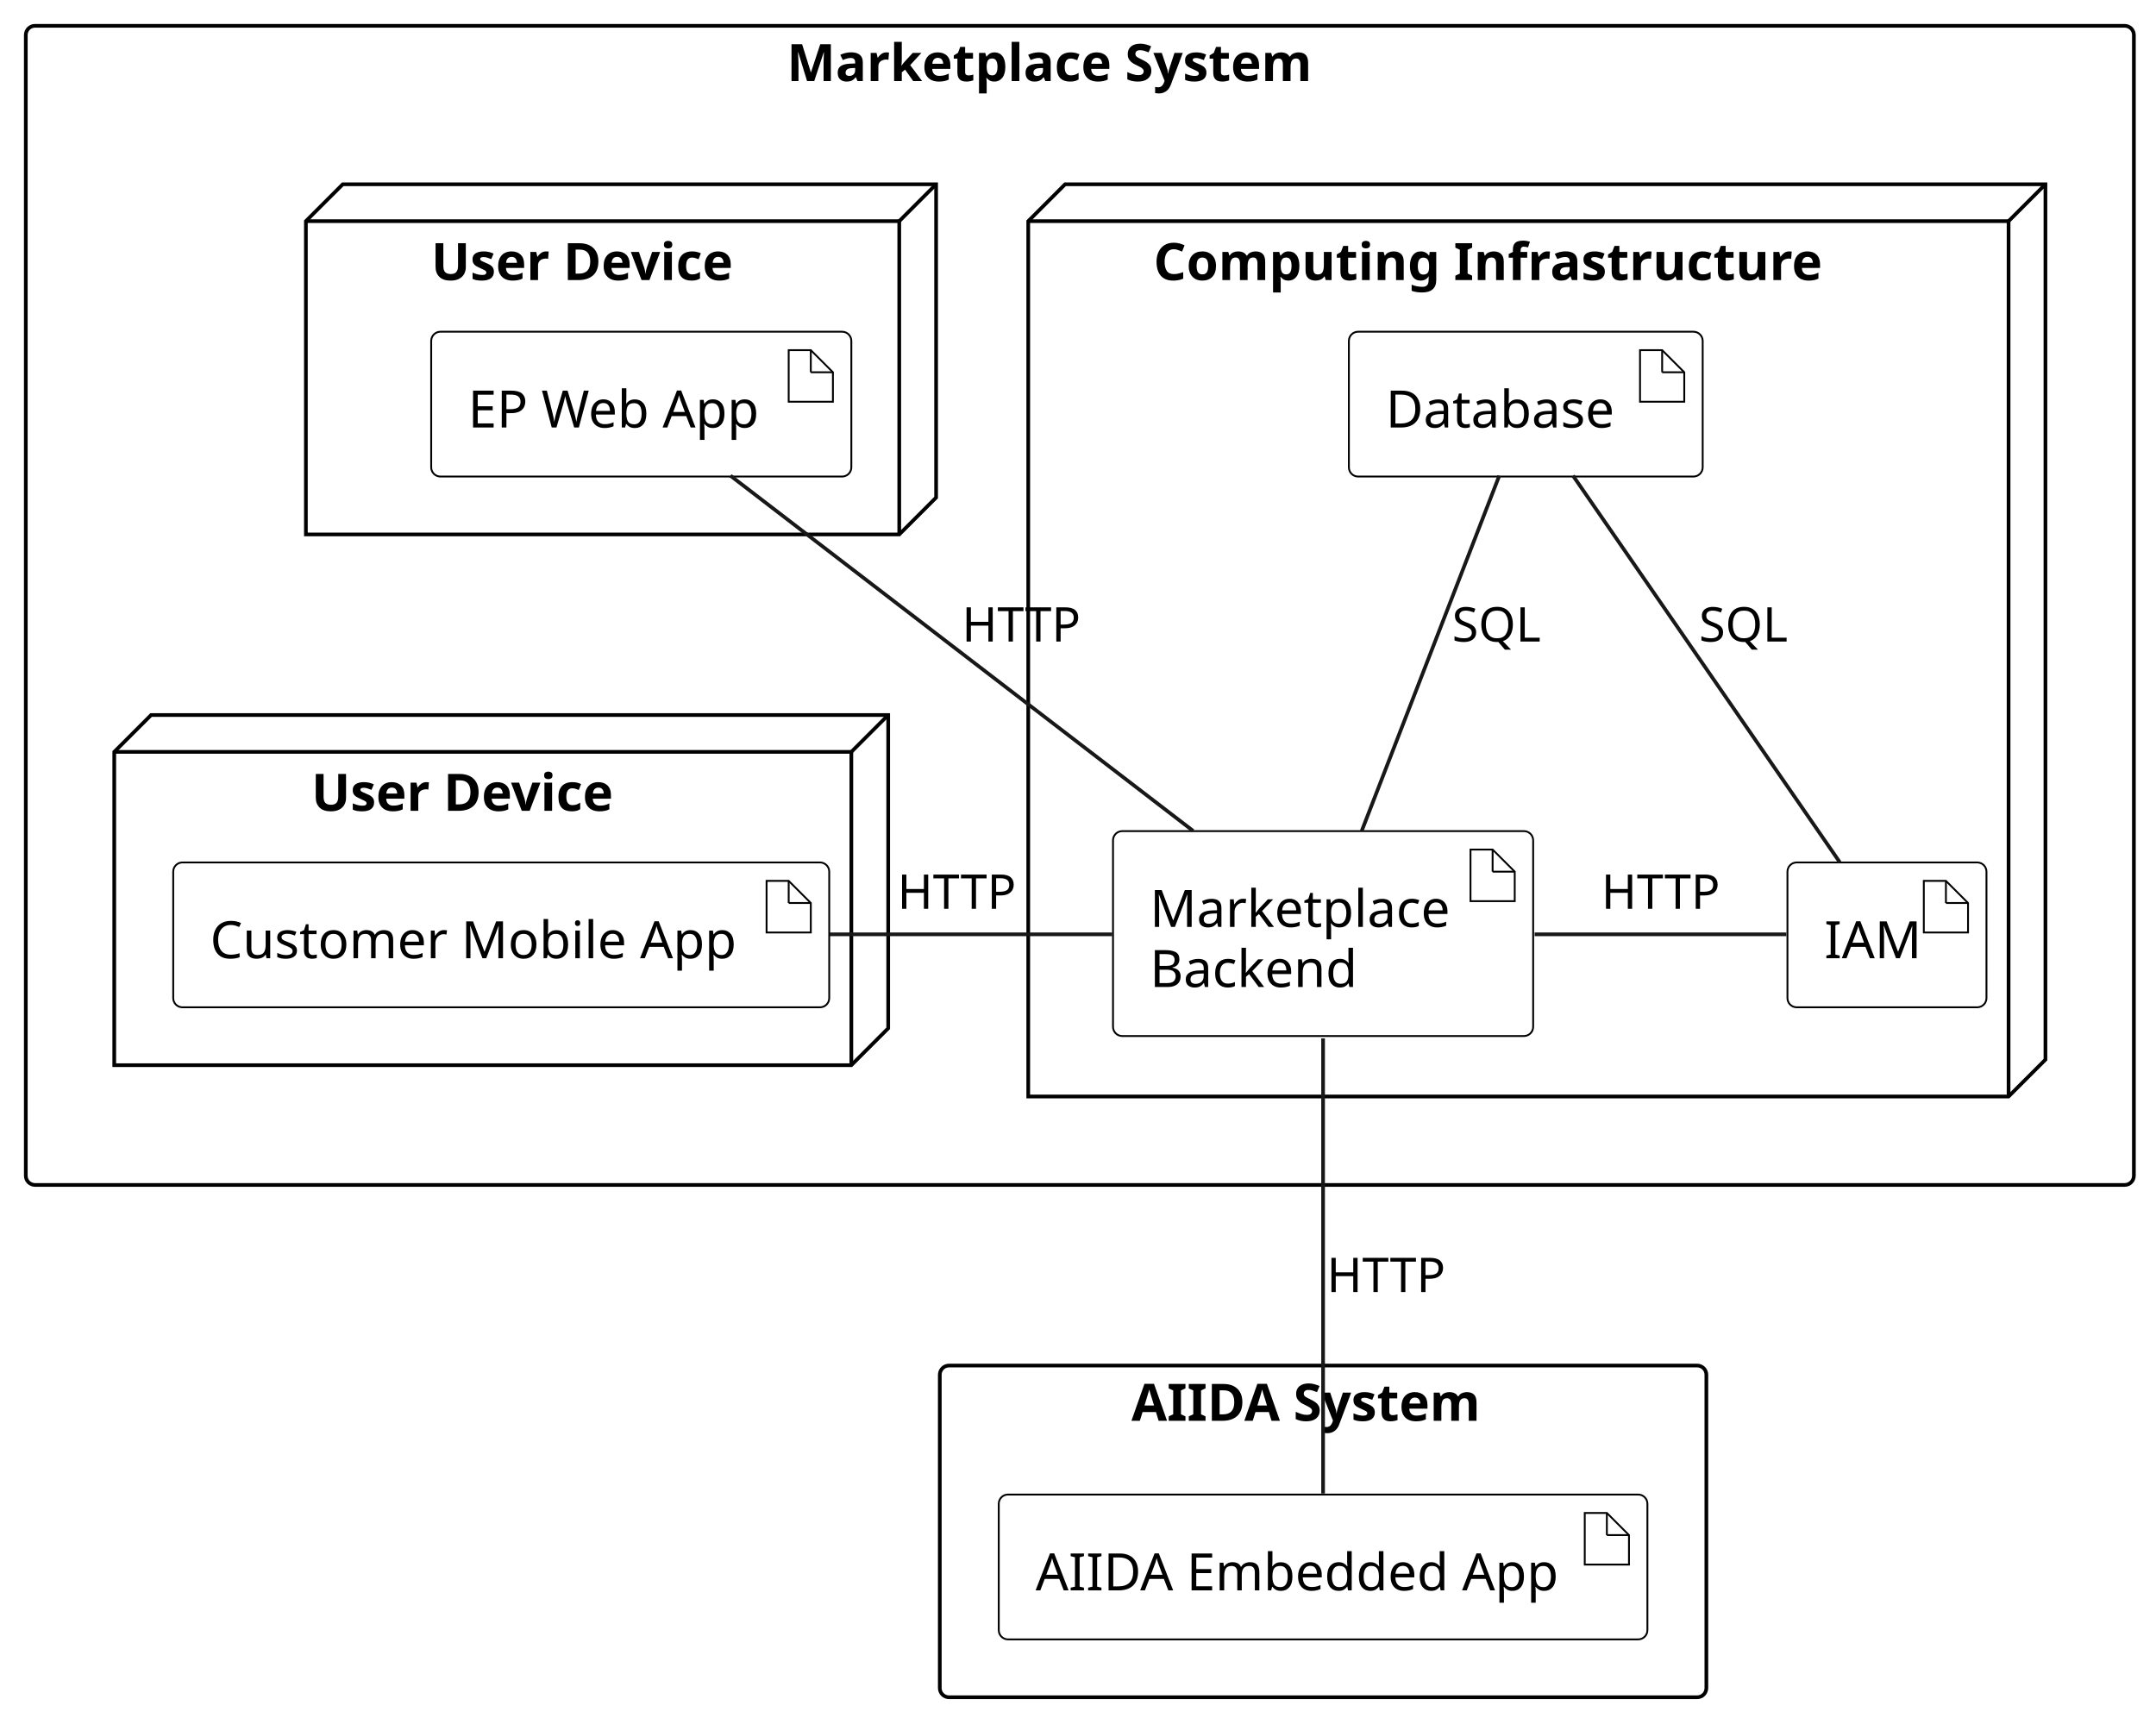
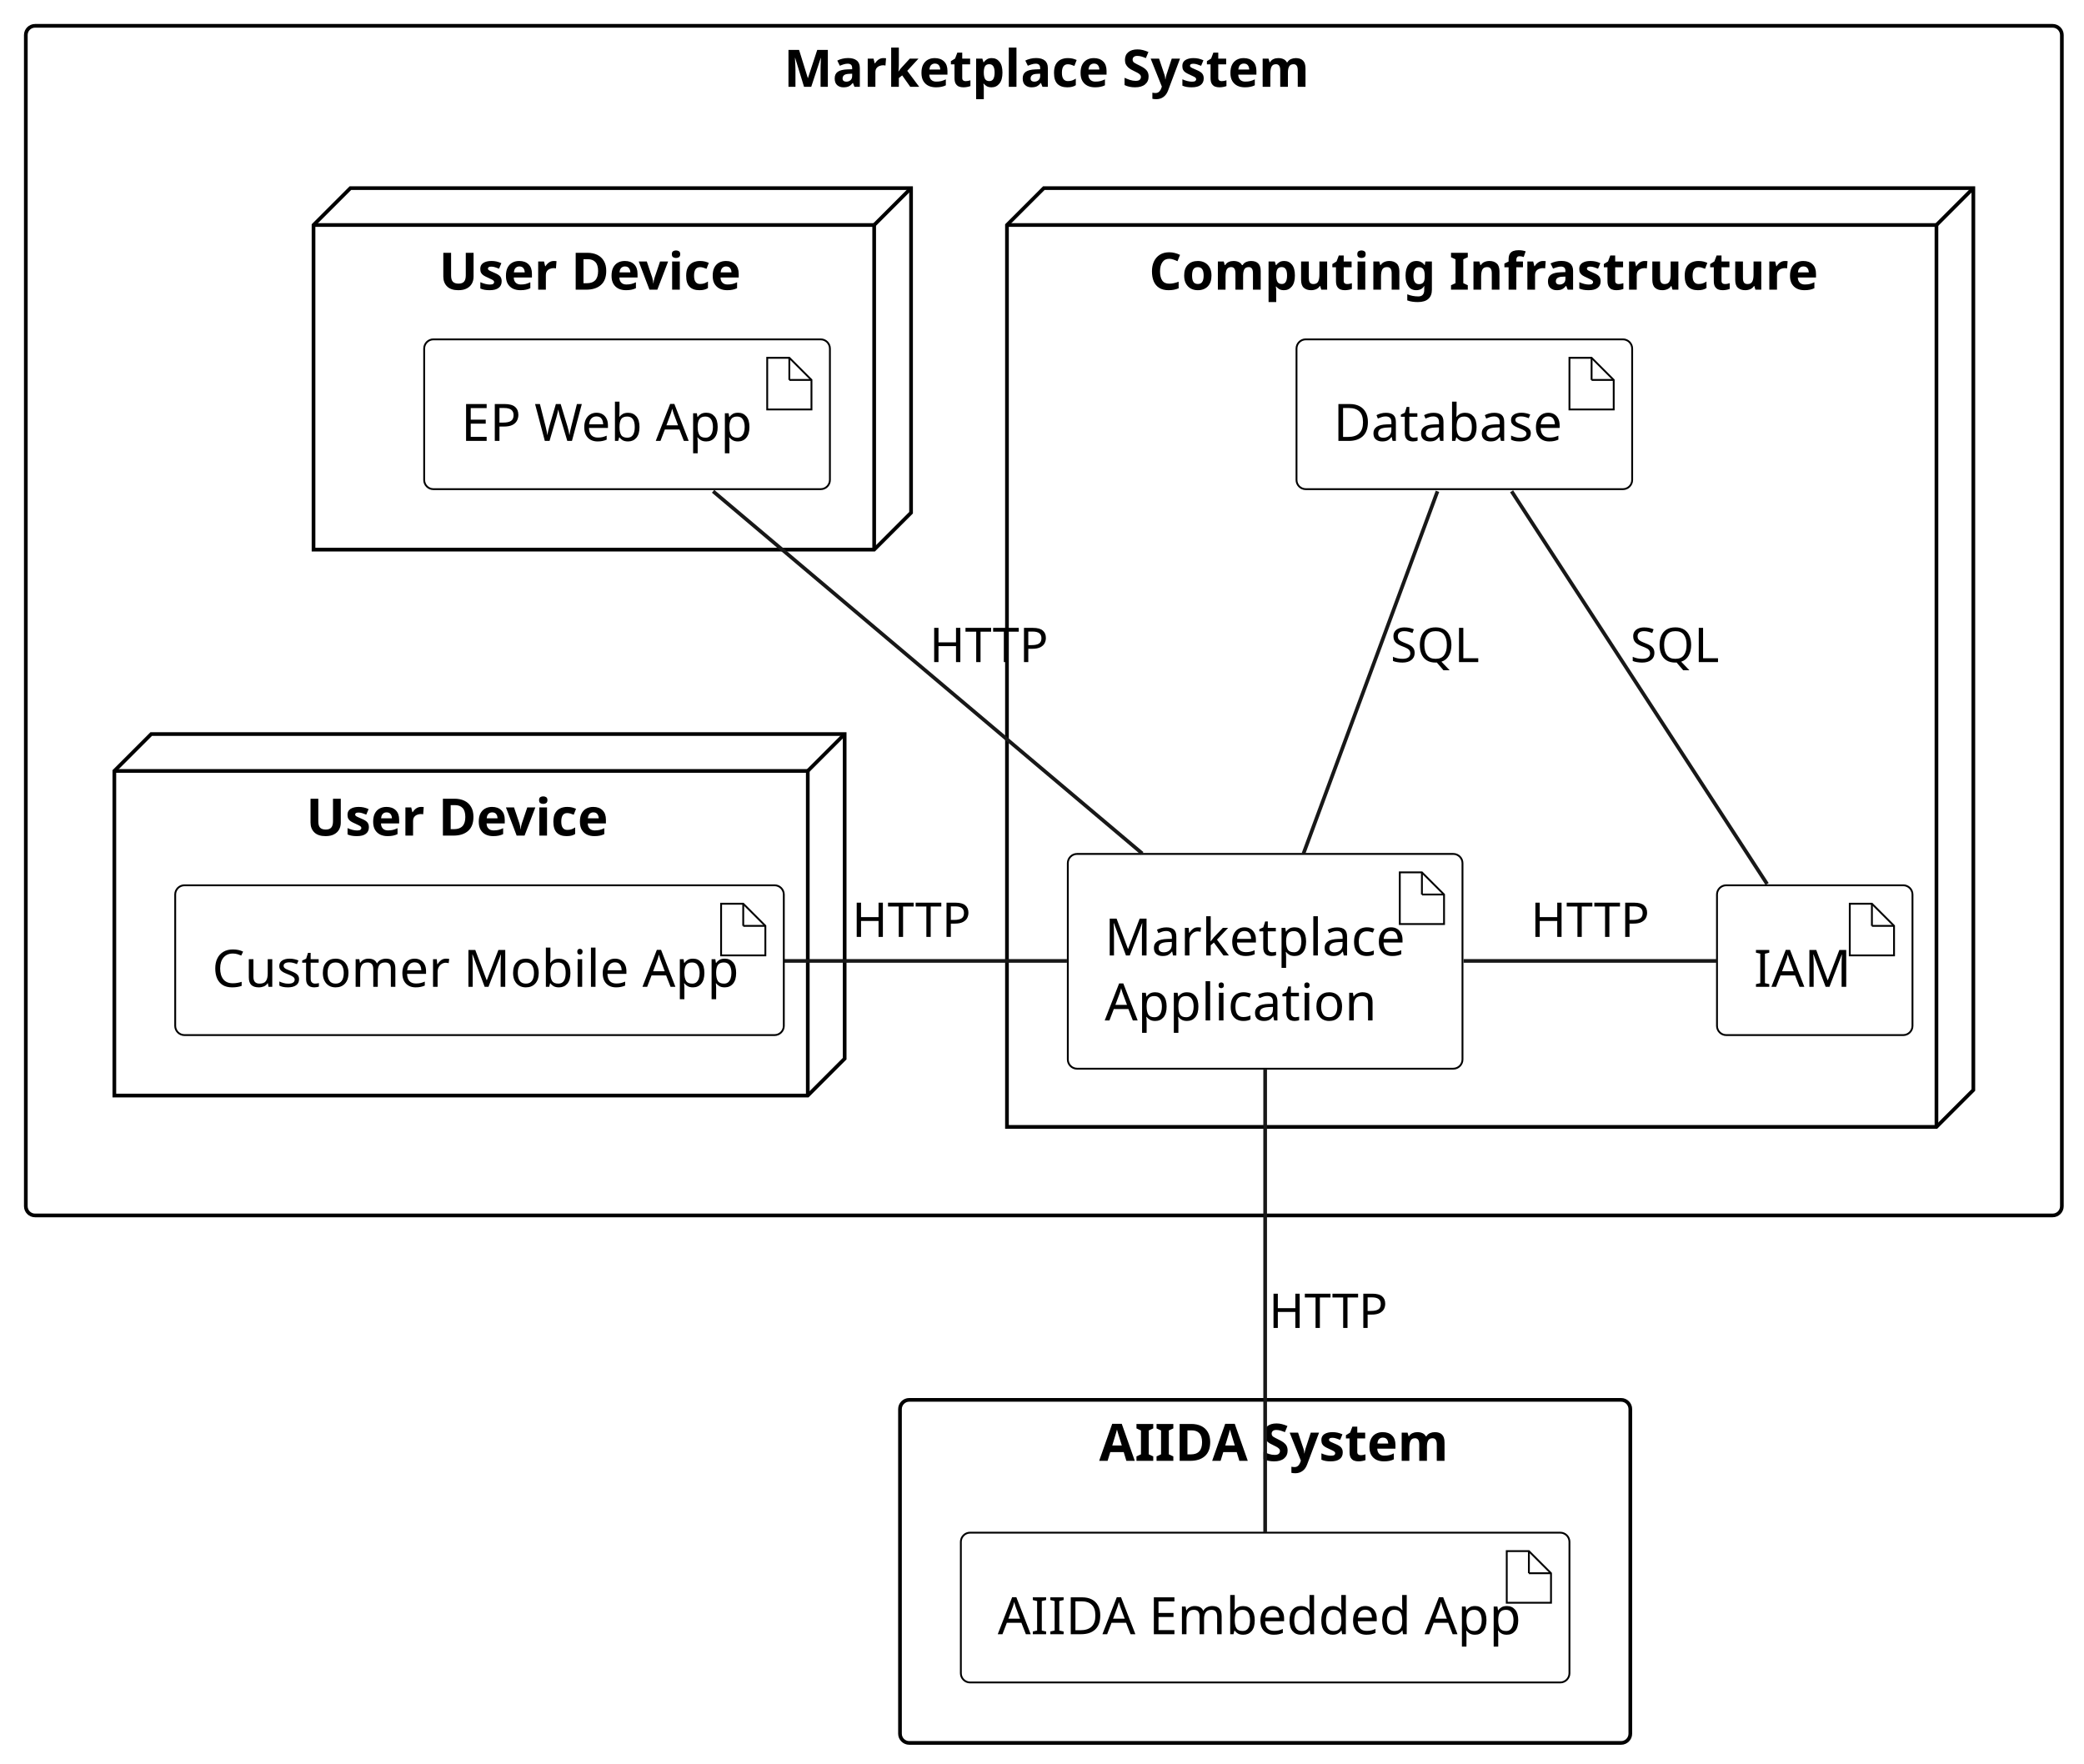
- <svg xmlns="http://www.w3.org/2000/svg" contentStyleType="text/css" height="466px" preserveAspectRatio="none" style="width:585px;height:466px;background:#FFFFFF;" version="1.1" viewBox="0 0 585 466" width="585px" zoomAndPan="magnify">
+ <svg xmlns="http://www.w3.org/2000/svg" contentStyleType="text/css" height="478px" preserveAspectRatio="none" style="width:565px;height:478px;background:#FFFFFF;" version="1.1" viewBox="0 0 565 478" width="565px" zoomAndPan="magnify">
  <defs />
  <g>
    <g id="cluster_Marketplace System">
-       <rect fill="none" height="314.5" rx="2.5" ry="2.5" style="stroke:#000000;stroke-width:1.0;" width="572" x="7" y="7" />
-       <text fill="#000000" font-family="sans-serif" font-size="14" font-weight="bold" lengthAdjust="spacing" textLength="159" x="213.5" y="21.995">Marketplace System</text>
+       <rect fill="none" height="322.5" rx="2.5" ry="2.5" style="stroke:#000000;stroke-width:1.0;" width="552" x="7" y="7" />
+       <text fill="#000000" font-family="sans-serif" font-size="14" font-weight="bold" lengthAdjust="spacing" textLength="141" x="212.5" y="23.533">Marketplace System</text>
    </g>
    <g id="cluster_local">
-       <polygon fill="none" points="279,60,289,50,555,50,555,287.5,545,297.5,279,297.5,279,60" style="stroke:#000000;stroke-width:1.0;" />
-       <line style="stroke:#000000;stroke-width:1.0;" x1="545" x2="555" y1="60" y2="50" />
-       <line style="stroke:#000000;stroke-width:1.0;" x1="279" x2="545" y1="60" y2="60" />
-       <line style="stroke:#000000;stroke-width:1.0;" x1="545" x2="545" y1="60" y2="297.5" />
-       <text fill="#000000" font-family="sans-serif" font-size="14" font-weight="bold" lengthAdjust="spacing" textLength="200" x="313" y="75.995">Computing Infrastructure</text>
+       <polygon fill="none" points="273,61,283,51,535,51,535,295.5,525,305.5,273,305.5,273,61" style="stroke:#000000;stroke-width:1.0;" />
+       <line style="stroke:#000000;stroke-width:1.0;" x1="525" x2="535" y1="61" y2="51" />
+       <line style="stroke:#000000;stroke-width:1.0;" x1="273" x2="525" y1="61" y2="61" />
+       <line style="stroke:#000000;stroke-width:1.0;" x1="525" x2="525" y1="61" y2="305.5" />
+       <text fill="#000000" font-family="sans-serif" font-size="14" font-weight="bold" lengthAdjust="spacing" textLength="177" x="311.5" y="78.533">Computing Infrastructure</text>
    </g>
    <g id="cluster_cust">
-       <polygon fill="none" points="31,204,41,194,241,194,241,279,231,289,31,289,31,204" style="stroke:#000000;stroke-width:1.0;" />
-       <line style="stroke:#000000;stroke-width:1.0;" x1="231" x2="241" y1="204" y2="194" />
-       <line style="stroke:#000000;stroke-width:1.0;" x1="31" x2="231" y1="204" y2="204" />
-       <line style="stroke:#000000;stroke-width:1.0;" x1="231" x2="231" y1="204" y2="289" />
-       <text fill="#000000" font-family="sans-serif" font-size="14" font-weight="bold" lengthAdjust="spacing" textLength="95" x="84.5" y="219.995">User Device</text>
+       <polygon fill="none" points="31,209,41,199,229,199,229,287,219,297,31,297,31,209" style="stroke:#000000;stroke-width:1.0;" />
+       <line style="stroke:#000000;stroke-width:1.0;" x1="219" x2="229" y1="209" y2="199" />
+       <line style="stroke:#000000;stroke-width:1.0;" x1="31" x2="219" y1="209" y2="209" />
+       <line style="stroke:#000000;stroke-width:1.0;" x1="219" x2="219" y1="209" y2="297" />
+       <text fill="#000000" font-family="sans-serif" font-size="14" font-weight="bold" lengthAdjust="spacing" textLength="86" x="83" y="226.533">User Device</text>
    </g>
    <g id="cluster_elpa">
-       <polygon fill="none" points="83,60,93,50,254,50,254,135,244,145,83,145,83,60" style="stroke:#000000;stroke-width:1.0;" />
-       <line style="stroke:#000000;stroke-width:1.0;" x1="244" x2="254" y1="60" y2="50" />
-       <line style="stroke:#000000;stroke-width:1.0;" x1="83" x2="244" y1="60" y2="60" />
-       <line style="stroke:#000000;stroke-width:1.0;" x1="244" x2="244" y1="60" y2="145" />
-       <text fill="#000000" font-family="sans-serif" font-size="14" font-weight="bold" lengthAdjust="spacing" textLength="95" x="117" y="75.995">User Device</text>
+       <polygon fill="none" points="85,61,95,51,247,51,247,139,237,149,85,149,85,61" style="stroke:#000000;stroke-width:1.0;" />
+       <line style="stroke:#000000;stroke-width:1.0;" x1="237" x2="247" y1="61" y2="51" />
+       <line style="stroke:#000000;stroke-width:1.0;" x1="85" x2="237" y1="61" y2="61" />
+       <line style="stroke:#000000;stroke-width:1.0;" x1="237" x2="237" y1="61" y2="149" />
+       <text fill="#000000" font-family="sans-serif" font-size="14" font-weight="bold" lengthAdjust="spacing" textLength="86" x="119" y="78.533">User Device</text>
    </g>
    <g id="cluster_AIIDA System">
-       <rect fill="none" height="90" rx="2.5" ry="2.5" style="stroke:#000000;stroke-width:1.0;" width="208" x="255" y="370.5" />
-       <text fill="#000000" font-family="sans-serif" font-size="14" font-weight="bold" lengthAdjust="spacing" textLength="104" x="307" y="385.495">AIIDA System</text>
+       <rect fill="none" height="93" rx="2.5" ry="2.5" style="stroke:#000000;stroke-width:1.0;" width="198" x="244" y="379.5" />
+       <text fill="#000000" font-family="sans-serif" font-size="14" font-weight="bold" lengthAdjust="spacing" textLength="90" x="298" y="396.033">AIIDA System</text>
    </g>
    <g id="elem_marketplace">
-       <rect fill="none" height="55.594" rx="2.5" ry="2.5" style="stroke:#000000;stroke-width:0.5;" width="114" x="302" y="225.5" />
-       <polygon fill="none" points="399,230.5,399,244.5,411,244.5,411,236.5,405,230.5,399,230.5" style="stroke:#000000;stroke-width:0.5;" />
-       <line style="stroke:#000000;stroke-width:0.5;" x1="405" x2="405" y1="230.5" y2="236.5" />
-       <line style="stroke:#000000;stroke-width:0.5;" x1="411" x2="405" y1="236.5" y2="236.5" />
-       <text fill="#000000" font-family="sans-serif" font-size="14" lengthAdjust="spacing" textLength="84" x="312" y="251.495">Marketplace</text>
-       <text fill="#000000" font-family="sans-serif" font-size="14" lengthAdjust="spacing" textLength="61" x="312" y="267.792">Backend</text>
+       <rect fill="none" height="58.219" rx="2.5" ry="2.5" style="stroke:#000000;stroke-width:0.5;" width="107" x="289.5" y="231.5" />
+       <polygon fill="none" points="379.5,236.5,379.5,250.5,391.5,250.5,391.5,242.5,385.5,236.5,379.5,236.5" style="stroke:#000000;stroke-width:0.5;" />
+       <line style="stroke:#000000;stroke-width:0.5;" x1="385.5" x2="385.5" y1="236.5" y2="242.5" />
+       <line style="stroke:#000000;stroke-width:0.5;" x1="391.5" x2="385.5" y1="242.5" y2="242.5" />
+       <text fill="#000000" font-family="sans-serif" font-size="14" lengthAdjust="spacing" textLength="77" x="299.5" y="259.033">Marketplace</text>
+       <text fill="#000000" font-family="sans-serif" font-size="14" lengthAdjust="spacing" textLength="69" x="299.5" y="276.643">Application</text>
    </g>
    <g id="elem_database">
-       <rect fill="none" height="39.297" rx="2.5" ry="2.5" style="stroke:#000000;stroke-width:0.5;" width="96" x="366" y="90" />
-       <polygon fill="none" points="445,95,445,109,457,109,457,101,451,95,445,95" style="stroke:#000000;stroke-width:0.5;" />
-       <line style="stroke:#000000;stroke-width:0.5;" x1="451" x2="451" y1="95" y2="101" />
-       <line style="stroke:#000000;stroke-width:0.5;" x1="457" x2="451" y1="101" y2="101" />
-       <text fill="#000000" font-family="sans-serif" font-size="14" lengthAdjust="spacing" textLength="66" x="376" y="115.995">Database</text>
+       <rect fill="none" height="40.609" rx="2.5" ry="2.5" style="stroke:#000000;stroke-width:0.5;" width="91" x="351.5" y="92" />
+       <polygon fill="none" points="425.5,97,425.5,111,437.5,111,437.5,103,431.5,97,425.5,97" style="stroke:#000000;stroke-width:0.5;" />
+       <line style="stroke:#000000;stroke-width:0.5;" x1="431.5" x2="431.5" y1="97" y2="103" />
+       <line style="stroke:#000000;stroke-width:0.5;" x1="437.5" x2="431.5" y1="103" y2="103" />
+       <text fill="#000000" font-family="sans-serif" font-size="14" lengthAdjust="spacing" textLength="61" x="361.5" y="119.533">Database</text>
    </g>
    <g id="elem_iam">
-       <rect fill="none" height="39.297" rx="2.5" ry="2.5" style="stroke:#000000;stroke-width:0.5;" width="54" x="485" y="234" />
-       <polygon fill="none" points="522,239,522,253,534,253,534,245,528,239,522,239" style="stroke:#000000;stroke-width:0.5;" />
-       <line style="stroke:#000000;stroke-width:0.5;" x1="528" x2="528" y1="239" y2="245" />
-       <line style="stroke:#000000;stroke-width:0.5;" x1="534" x2="528" y1="245" y2="245" />
-       <text fill="#000000" font-family="sans-serif" font-size="14" lengthAdjust="spacing" textLength="24" x="495" y="259.995">IAM</text>
+       <rect fill="none" height="40.609" rx="2.5" ry="2.5" style="stroke:#000000;stroke-width:0.5;" width="53" x="465.5" y="240" />
+       <polygon fill="none" points="501.5,245,501.5,259,513.5,259,513.5,251,507.5,245,501.5,245" style="stroke:#000000;stroke-width:0.5;" />
+       <line style="stroke:#000000;stroke-width:0.5;" x1="507.5" x2="507.5" y1="245" y2="251" />
+       <line style="stroke:#000000;stroke-width:0.5;" x1="513.5" x2="507.5" y1="251" y2="251" />
+       <text fill="#000000" font-family="sans-serif" font-size="14" lengthAdjust="spacing" textLength="23" x="475.5" y="267.533">IAM</text>
    </g>
    <g id="elem_customer">
-       <rect fill="none" height="39.297" rx="2.5" ry="2.5" style="stroke:#000000;stroke-width:0.5;" width="178" x="47" y="234" />
-       <polygon fill="none" points="208,239,208,253,220,253,220,245,214,239,208,239" style="stroke:#000000;stroke-width:0.5;" />
-       <line style="stroke:#000000;stroke-width:0.5;" x1="214" x2="214" y1="239" y2="245" />
-       <line style="stroke:#000000;stroke-width:0.5;" x1="220" x2="214" y1="245" y2="245" />
-       <text fill="#000000" font-family="sans-serif" font-size="14" lengthAdjust="spacing" textLength="148" x="57" y="259.995">Customer Mobile App</text>
+       <rect fill="none" height="40.609" rx="2.5" ry="2.5" style="stroke:#000000;stroke-width:0.5;" width="165" x="47.5" y="240" />
+       <polygon fill="none" points="195.5,245,195.5,259,207.5,259,207.5,251,201.5,245,195.5,245" style="stroke:#000000;stroke-width:0.5;" />
+       <line style="stroke:#000000;stroke-width:0.5;" x1="201.5" x2="201.5" y1="245" y2="251" />
+       <line style="stroke:#000000;stroke-width:0.5;" x1="207.5" x2="201.5" y1="251" y2="251" />
+       <text fill="#000000" font-family="sans-serif" font-size="14" lengthAdjust="spacing" textLength="135" x="57.5" y="267.533">Customer Mobile App</text>
    </g>
    <g id="elem_ep">
-       <rect fill="none" height="39.297" rx="2.5" ry="2.5" style="stroke:#000000;stroke-width:0.5;" width="114" x="117" y="90" />
-       <polygon fill="none" points="214,95,214,109,226,109,226,101,220,95,214,95" style="stroke:#000000;stroke-width:0.5;" />
-       <line style="stroke:#000000;stroke-width:0.5;" x1="220" x2="220" y1="95" y2="101" />
-       <line style="stroke:#000000;stroke-width:0.5;" x1="226" x2="220" y1="101" y2="101" />
-       <text fill="#000000" font-family="sans-serif" font-size="14" lengthAdjust="spacing" textLength="84" x="127" y="115.995">EP Web App</text>
+       <rect fill="none" height="40.609" rx="2.5" ry="2.5" style="stroke:#000000;stroke-width:0.5;" width="110" x="115" y="92" />
+       <polygon fill="none" points="208,97,208,111,220,111,220,103,214,97,208,97" style="stroke:#000000;stroke-width:0.5;" />
+       <line style="stroke:#000000;stroke-width:0.5;" x1="214" x2="214" y1="97" y2="103" />
+       <line style="stroke:#000000;stroke-width:0.5;" x1="220" x2="214" y1="103" y2="103" />
+       <text fill="#000000" font-family="sans-serif" font-size="14" lengthAdjust="spacing" textLength="80" x="125" y="119.533">EP Web App</text>
    </g>
    <g id="elem_aiida">
-       <rect fill="none" height="39.297" rx="2.5" ry="2.5" style="stroke:#000000;stroke-width:0.5;" width="176" x="271" y="405.5" />
-       <polygon fill="none" points="430,410.5,430,424.5,442,424.5,442,416.5,436,410.5,430,410.5" style="stroke:#000000;stroke-width:0.5;" />
-       <line style="stroke:#000000;stroke-width:0.5;" x1="436" x2="436" y1="410.5" y2="416.5" />
-       <line style="stroke:#000000;stroke-width:0.5;" x1="442" x2="436" y1="416.5" y2="416.5" />
-       <text fill="#000000" font-family="sans-serif" font-size="14" lengthAdjust="spacing" textLength="146" x="281" y="431.495">AIIDA Embedded App</text>
+       <rect fill="none" height="40.609" rx="2.5" ry="2.5" style="stroke:#000000;stroke-width:0.5;" width="165" x="260.5" y="415.5" />
+       <polygon fill="none" points="408.5,420.5,408.5,434.5,420.5,434.5,420.5,426.5,414.5,420.5,408.5,420.5" style="stroke:#000000;stroke-width:0.5;" />
+       <line style="stroke:#000000;stroke-width:0.5;" x1="414.5" x2="414.5" y1="420.5" y2="426.5" />
+       <line style="stroke:#000000;stroke-width:0.5;" x1="420.5" x2="414.5" y1="426.5" y2="426.5" />
+       <text fill="#000000" font-family="sans-serif" font-size="14" lengthAdjust="spacing" textLength="135" x="270.5" y="443.033">AIIDA Embedded App</text>
    </g>
    <g id="link_database_marketplace">
-       <path d="M406.81,129.06 C397.29,153.65 380.43,197.18 369.49,225.43 " fill="none" id="database-marketplace" style="stroke:#181818;stroke-width:1.0;" />
-       <text fill="#000000" font-family="sans-serif" font-size="13" lengthAdjust="spacing" textLength="26" x="394" y="174.067">SQL</text>
+       <path d="M389.72,133.19 C380.36,158.49 364.06,202.56 353.4,231.38 " fill="none" id="database-marketplace" style="stroke:#181818;stroke-width:1.0;" />
+       <text fill="#000000" font-family="sans-serif" font-size="13" lengthAdjust="spacing" textLength="26" x="377" y="179.495">SQL</text>
    </g>
    <g id="link_marketplace_iam">
-       <path d="M416.41,253.5 C439.81,253.5 465.76,253.5 484.71,253.5 " fill="none" id="marketplace-iam" style="stroke:#181818;stroke-width:1.0;" />
-       <text fill="#000000" font-family="sans-serif" font-size="13" lengthAdjust="spacing" textLength="32" x="434.5" y="246.567">HTTP</text>
+       <path d="M396.79,260.5 C420.13,260.5 446.42,260.5 465.45,260.5 " fill="none" id="marketplace-iam" style="stroke:#181818;stroke-width:1.0;" />
+       <text fill="#000000" font-family="sans-serif" font-size="13" lengthAdjust="spacing" textLength="32" x="415" y="253.995">HTTP</text>
    </g>
    <g id="link_database_iam">
-       <path d="M426.81,129.06 C445.59,156.28 480.4,206.71 499.19,233.93 " fill="none" id="database-iam" style="stroke:#181818;stroke-width:1.0;" />
-       <text fill="#000000" font-family="sans-serif" font-size="13" lengthAdjust="spacing" textLength="26" x="461" y="174.067">SQL</text>
+       <path d="M409.81,133.19 C427.94,161.06 460.9,211.71 479.09,239.66 " fill="none" id="database-iam" style="stroke:#181818;stroke-width:1.0;" />
+       <text fill="#000000" font-family="sans-serif" font-size="13" lengthAdjust="spacing" textLength="26" x="442" y="179.495">SQL</text>
    </g>
    <g id="link_ep_marketplace">
-       <path d="M198.19,129.06 C230.21,153.65 286.93,197.18 323.73,225.43 " fill="none" id="ep-marketplace" style="stroke:#181818;stroke-width:1.0;" />
-       <text fill="#000000" font-family="sans-serif" font-size="13" lengthAdjust="spacing" textLength="32" x="261" y="174.067">HTTP</text>
+       <path d="M193.33,133.19 C223.31,158.49 275.53,202.56 309.68,231.38 " fill="none" id="ep-marketplace" style="stroke:#181818;stroke-width:1.0;" />
+       <text fill="#000000" font-family="sans-serif" font-size="13" lengthAdjust="spacing" textLength="32" x="252" y="179.495">HTTP</text>
    </g>
    <g id="link_customer_marketplace">
-       <path d="M225.1,253.5 C250.94,253.5 278.45,253.5 301.78,253.5 " fill="none" id="customer-marketplace" style="stroke:#181818;stroke-width:1.0;" />
-       <text fill="#000000" font-family="sans-serif" font-size="13" lengthAdjust="spacing" textLength="32" x="243.5" y="246.567">HTTP</text>
+       <path d="M212.66,260.5 C238.38,260.5 266.07,260.5 289.27,260.5 " fill="none" id="customer-marketplace" style="stroke:#181818;stroke-width:1.0;" />
+       <text fill="#000000" font-family="sans-serif" font-size="13" lengthAdjust="spacing" textLength="32" x="231" y="253.995">HTTP</text>
    </g>
    <g id="link_marketplace_aiida">
-       <path d="M359,281.73 C359,316.36 359,375.24 359,405.23 " fill="none" id="marketplace-aiida" style="stroke:#181818;stroke-width:1.0;" />
-       <text fill="#000000" font-family="sans-serif" font-size="13" lengthAdjust="spacing" textLength="32" x="360" y="350.567">HTTP</text>
+       <path d="M343,289.76 C343,325.1 343,384.67 343,415.38 " fill="none" id="marketplace-aiida" style="stroke:#181818;stroke-width:1.0;" />
+       <text fill="#000000" font-family="sans-serif" font-size="13" lengthAdjust="spacing" textLength="32" x="344" y="359.995">HTTP</text>
    </g>
  </g>
</svg>
